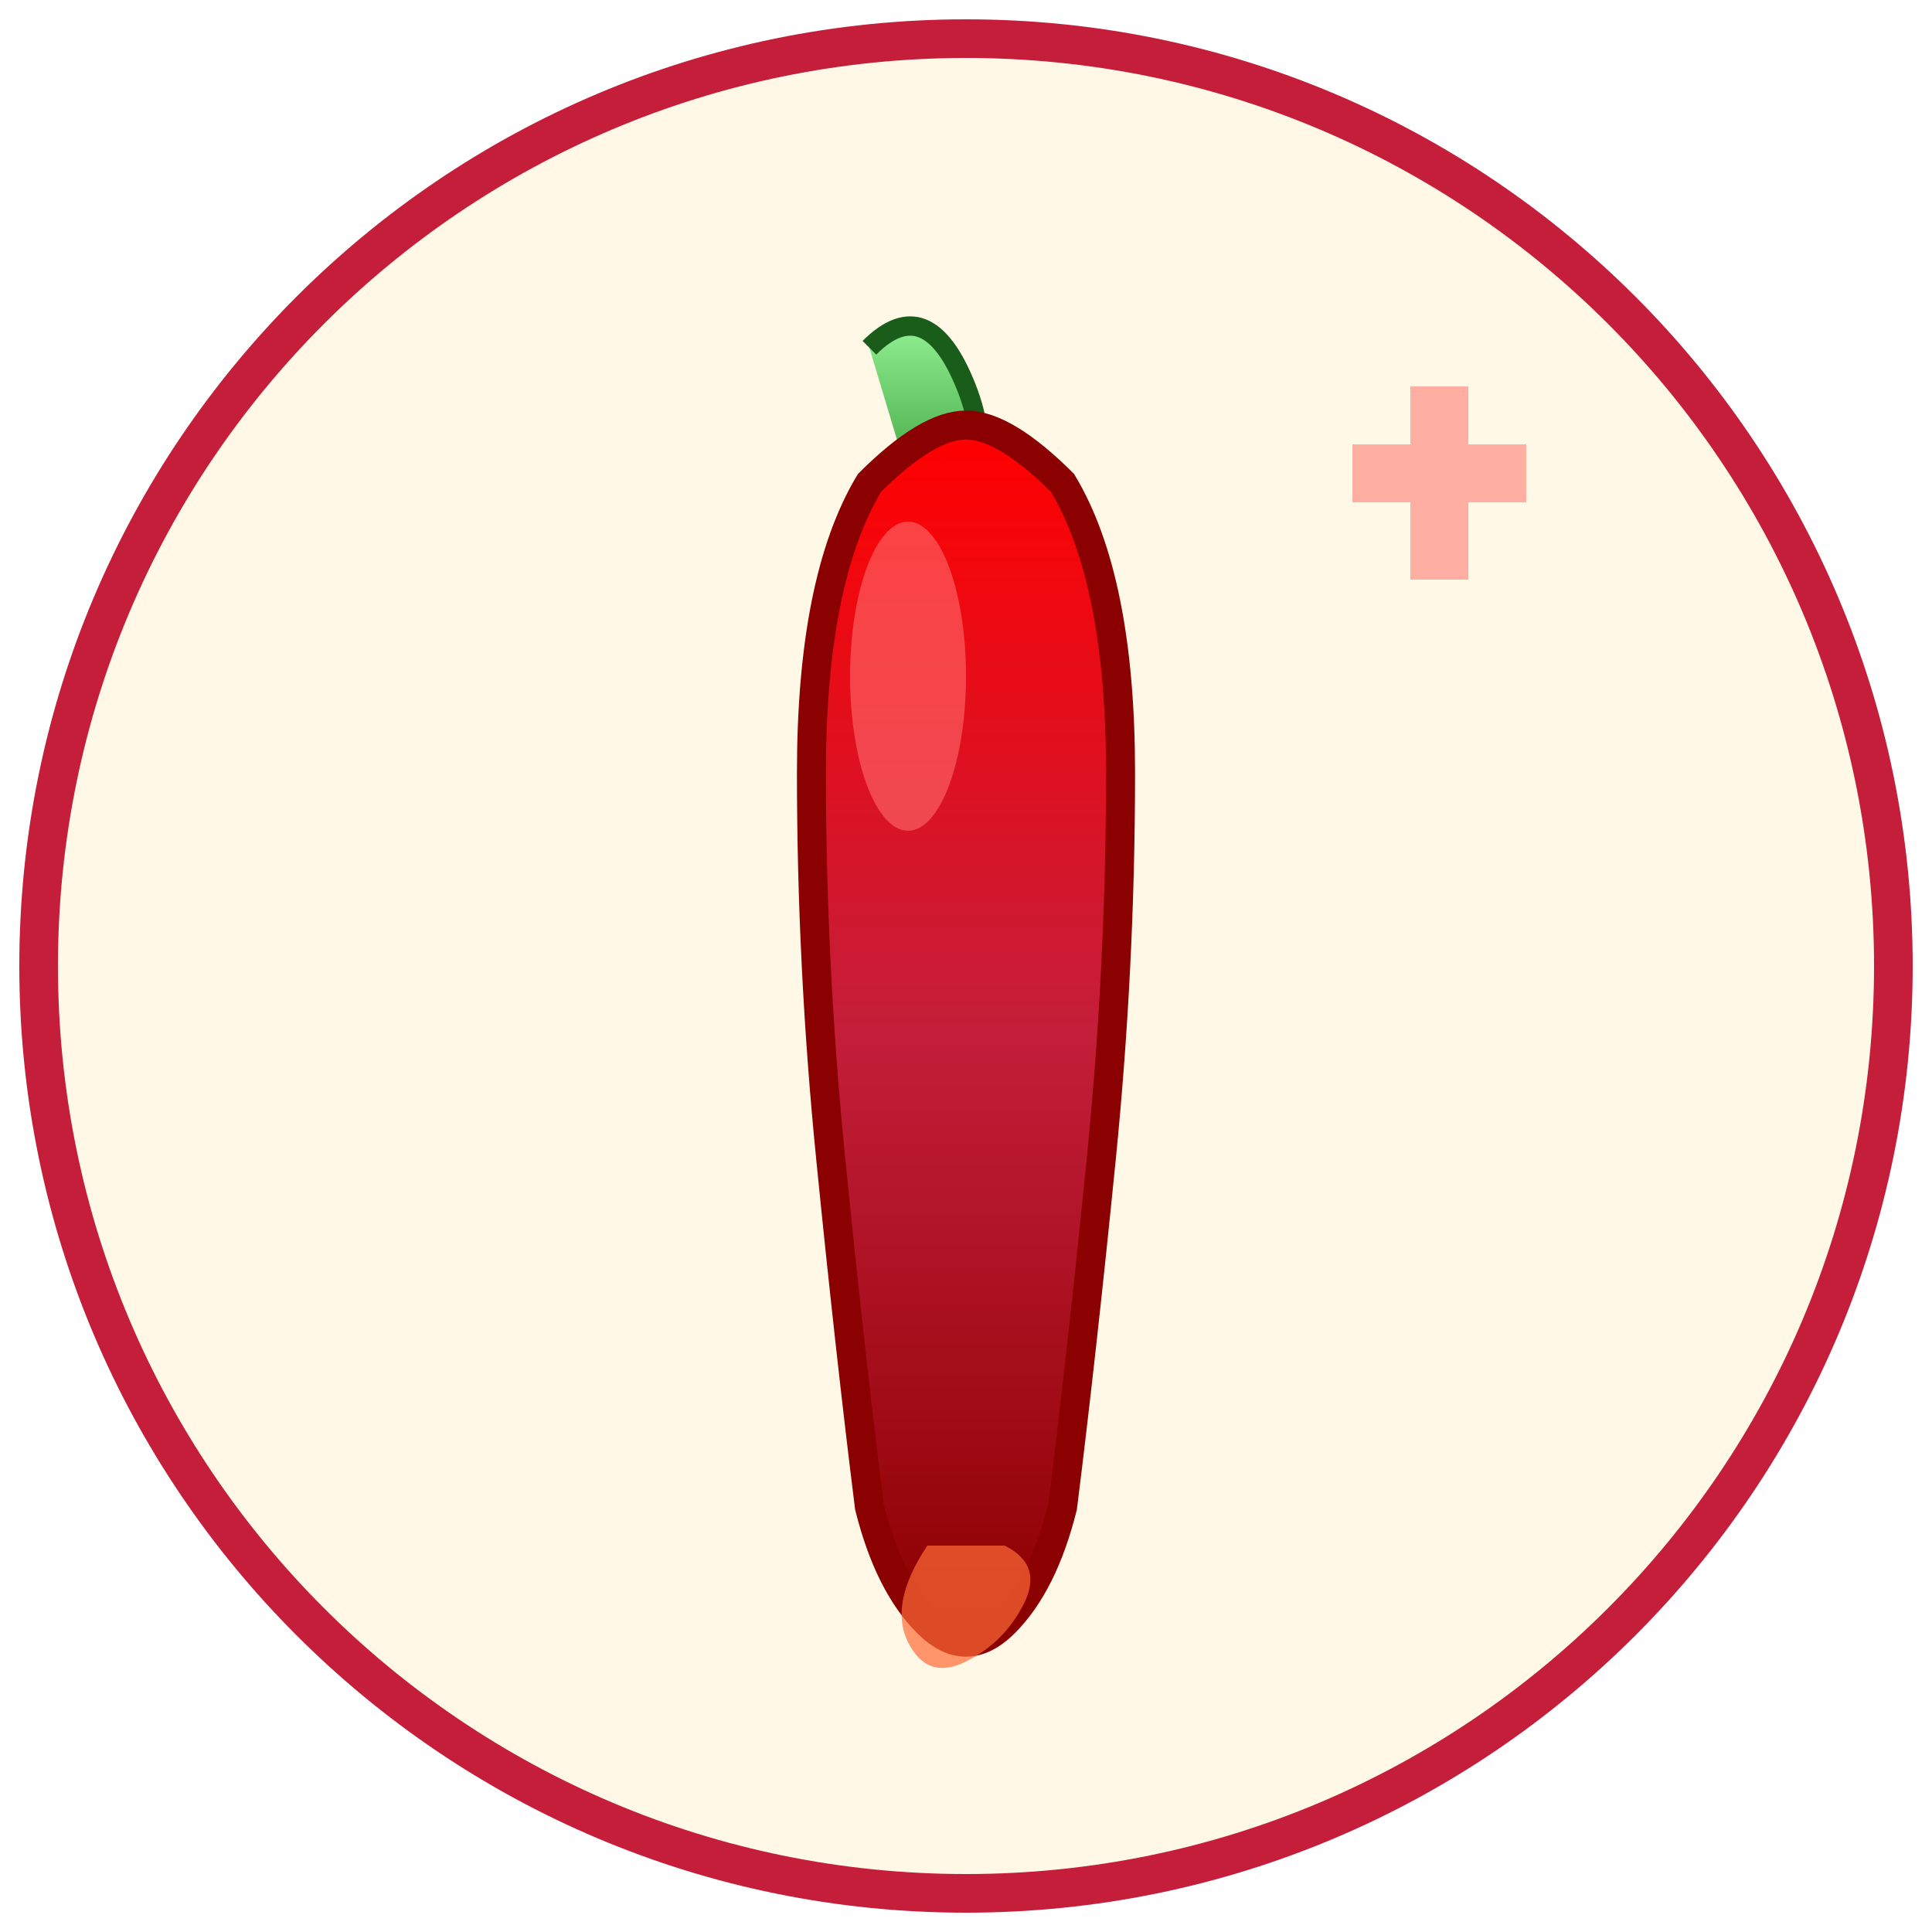
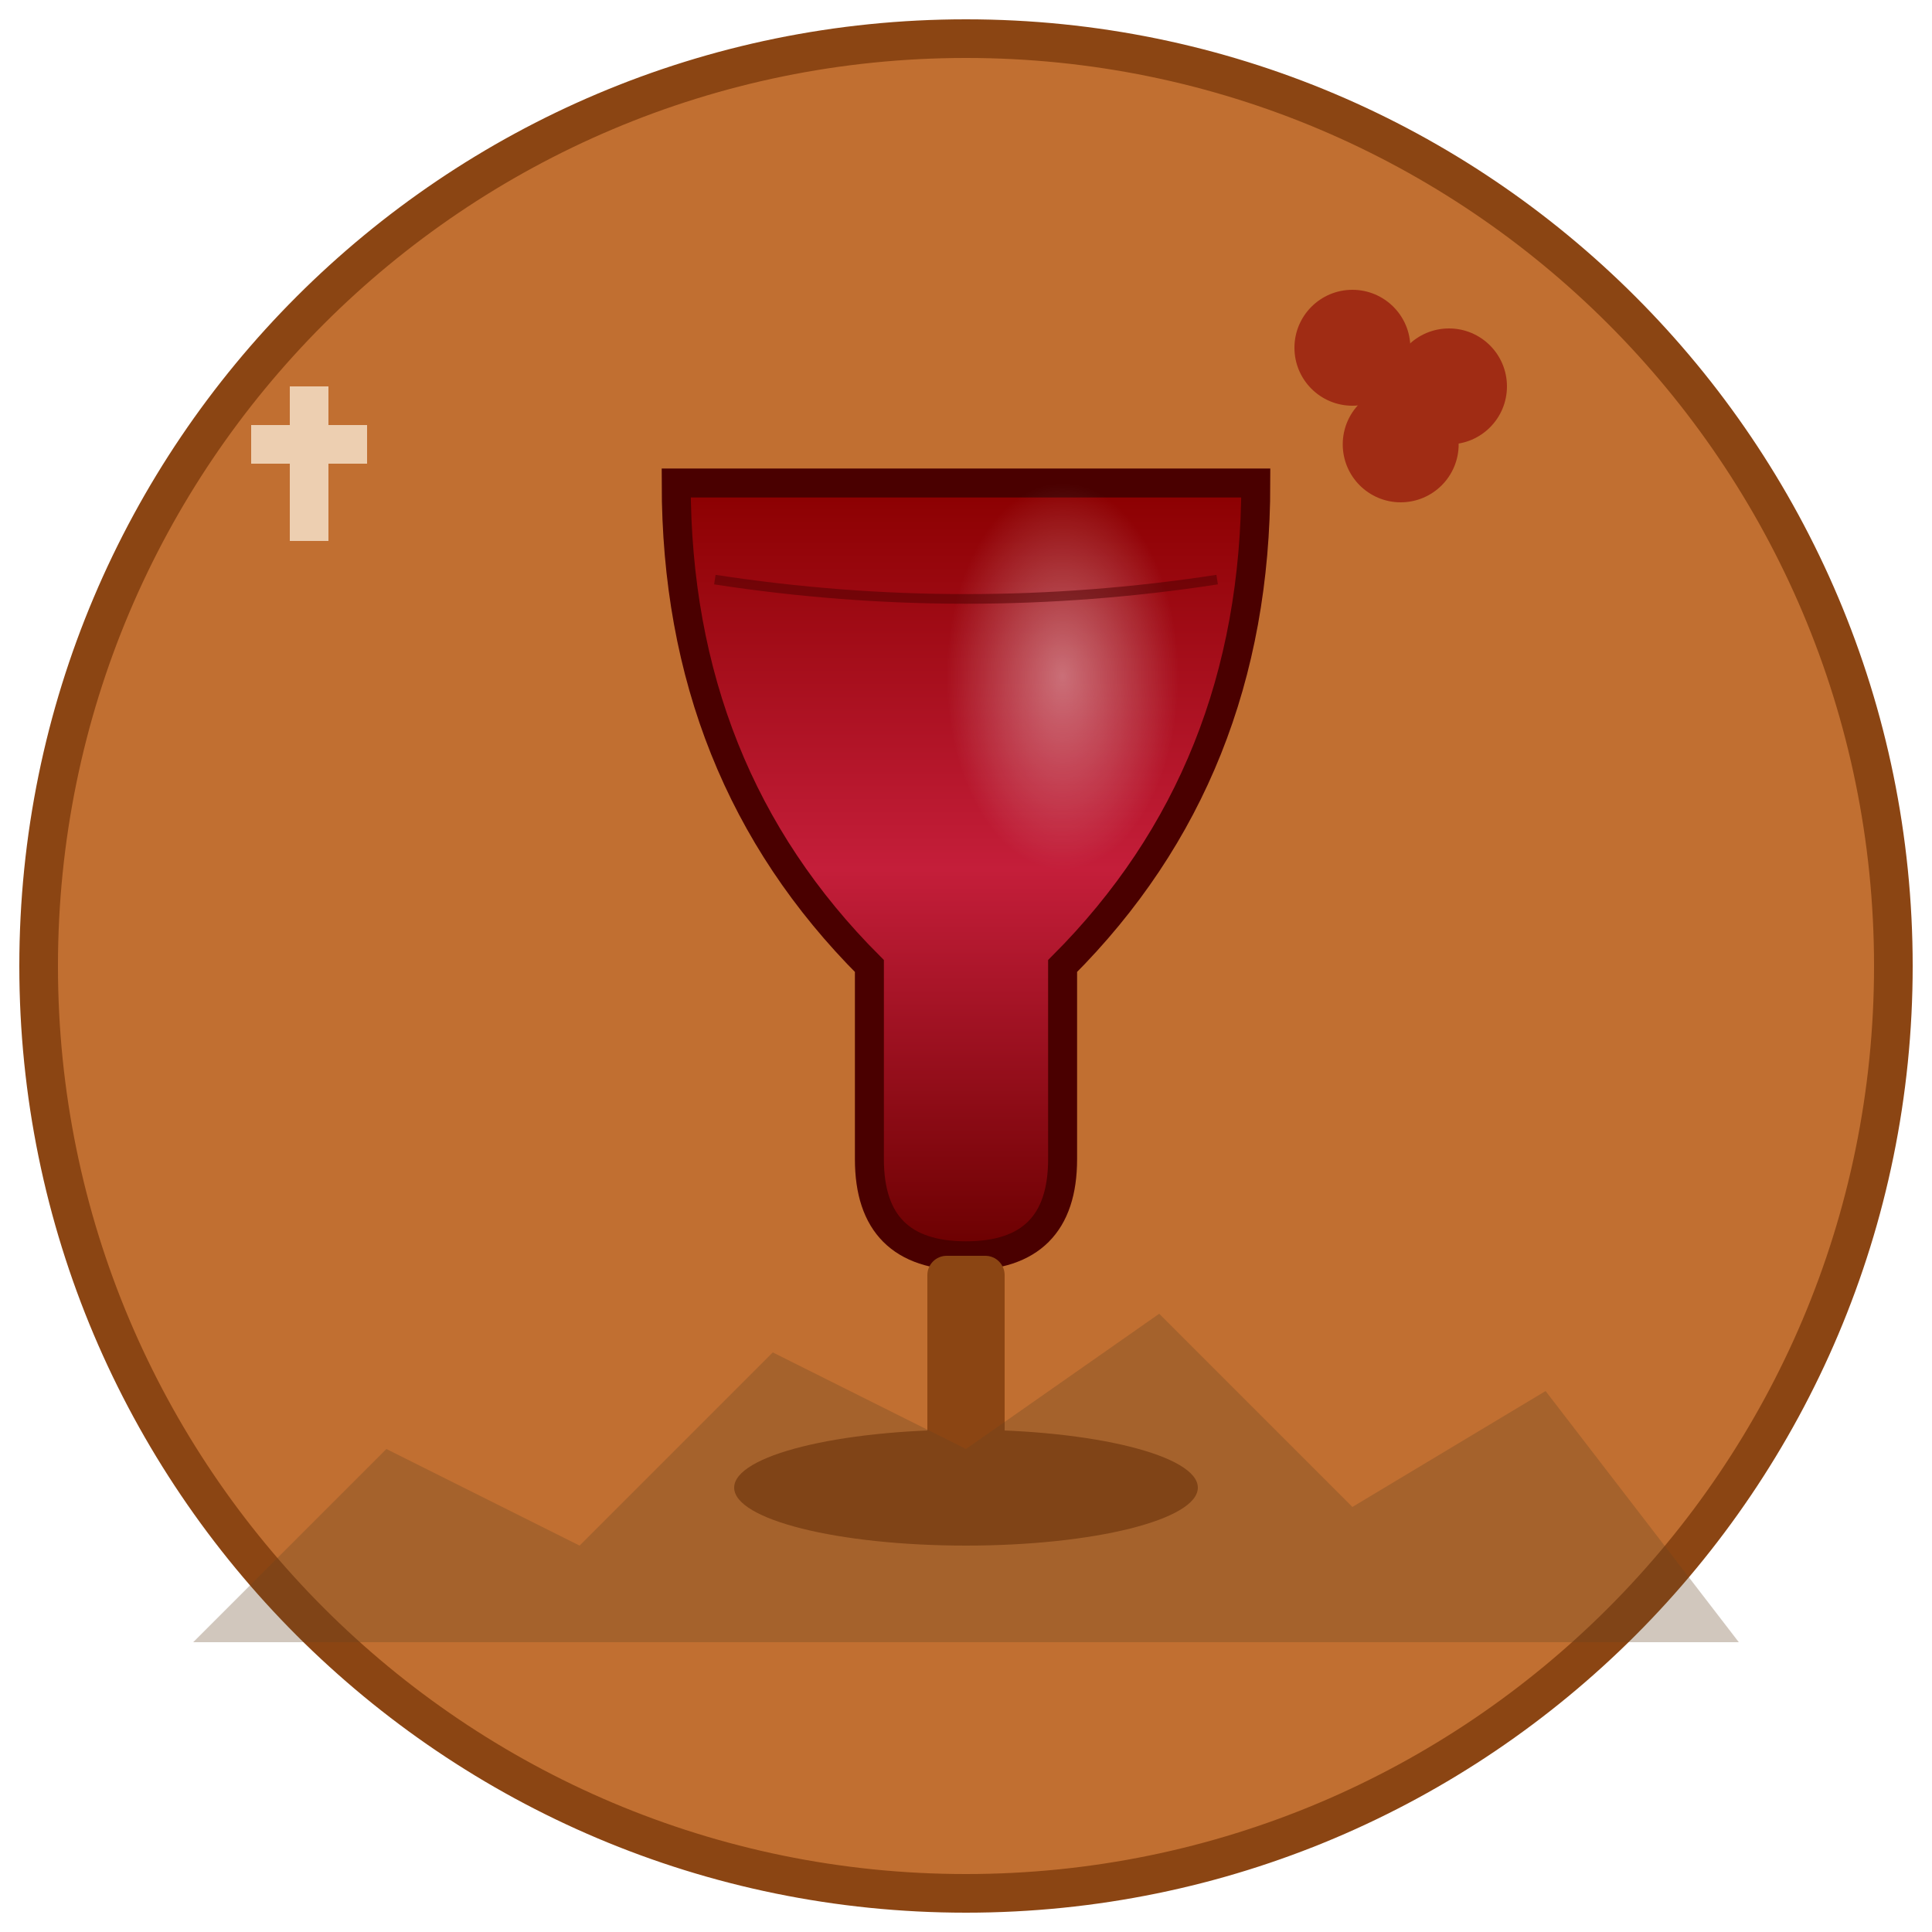
<svg xmlns="http://www.w3.org/2000/svg" viewBox="0 0 100 100">
  <defs>
-     <linearGradient id="chiliGradient" x1="0%" y1="0%" x2="0%" y2="100%">
-       <stop offset="0%" style="stop-color:#FF0000;stop-opacity:1" />
+     <linearGradient id="wineGradient" x1="0%" y1="0%" x2="0%" y2="100%">
+       <stop offset="0%" style="stop-color:#8B0000;stop-opacity:1" />
      <stop offset="50%" style="stop-color:#C41E3A;stop-opacity:1" />
-       <stop offset="100%" style="stop-color:#8B0000;stop-opacity:1" />
+       <stop offset="100%" style="stop-color:#6B0000;stop-opacity:1" />
    </linearGradient>
-     <linearGradient id="stemGradient" x1="0%" y1="0%" x2="0%" y2="100%">
-       <stop offset="0%" style="stop-color:#90EE90;stop-opacity:1" />
-       <stop offset="100%" style="stop-color:#228B22;stop-opacity:1" />
-     </linearGradient>
+     <radialGradient id="glassShine">
+       <stop offset="0%" style="stop-color:#ffffff;stop-opacity:0.4" />
+       <stop offset="100%" style="stop-color:#ffffff;stop-opacity:0" />
+     </radialGradient>
  </defs>
-   <circle cx="50" cy="50" r="48" fill="#FFF8E7" stroke="#C41E3A" stroke-width="2" />
-   <path d="M 45 18 Q 48 15 50 20 Q 52 25 48 28" fill="url(#stemGradient)" stroke="#1a5c1a" stroke-width="1" />
-   <path d="M 45 25 Q 42 30 42 40 Q 42 50 43 60 Q 44 70 45 78 Q 46 82 48 84 Q 50 86 52 84 Q 54 82 55 78 Q 56 70 57 60 Q 58 50 58 40 Q 58 30 55 25 Q 52 22 50 22 Q 48 22 45 25 Z" fill="url(#chiliGradient)" stroke="#8B0000" stroke-width="1.5" />
-   <ellipse cx="47" cy="35" rx="3" ry="8" fill="#FF6B6B" opacity="0.6" />
-   <g opacity="0.3">
-     <rect x="73" y="20" width="3" height="10" fill="#FF0000" />
-     <rect x="70" y="23" width="9" height="3" fill="#FF0000" />
+   <circle cx="50" cy="50" r="48" fill="#C16F31" stroke="#8B4513" stroke-width="2" />
+   <path d="M 35 25 Q 35 40 45 50 L 45 60 Q 45 65 50 65 Q 55 65 55 60 L 55 50 Q 65 40 65 25 Z" fill="url(#wineGradient)" stroke="#4A0000" stroke-width="1.5" />
+   <rect x="48" y="65" width="4" height="12" fill="#8B4513" rx="1" />
+   <ellipse cx="50" cy="77" rx="12" ry="3" fill="#8B4513" />
+   <ellipse cx="55" cy="35" rx="6" ry="10" fill="url(#glassShine)" />
+   <path d="M 37 30 Q 50 32 63 30" fill="none" stroke="#4A0000" stroke-width="0.5" opacity="0.5" />
+   <g opacity="0.6" transform="translate(70, 18)">
+     <circle cx="0" cy="0" r="3" fill="#8B0000" />
+     <circle cx="5" cy="2" r="3" fill="#8B0000" />
+     <circle cx="2.5" cy="5" r="3" fill="#8B0000" />
  </g>
-   <path d="M 48 80 Q 46 83 47 85 Q 48 87 50 86 Q 52 85 53 83 Q 54 81 52 80" fill="#FF6B35" opacity="0.7" />
+   <path d="M 10 85 L 20 75 L 30 80 L 40 70 L 50 75 L 60 68 L 70 78 L 80 72 L 90 85 Z" fill="#654321" opacity="0.3" />
+   <g opacity="0.7">
+     <rect x="15" y="20" width="2" height="8" fill="#FFF8E7" />
+     <rect x="13" y="22" width="6" height="2" fill="#FFF8E7" />
+   </g>
</svg>
